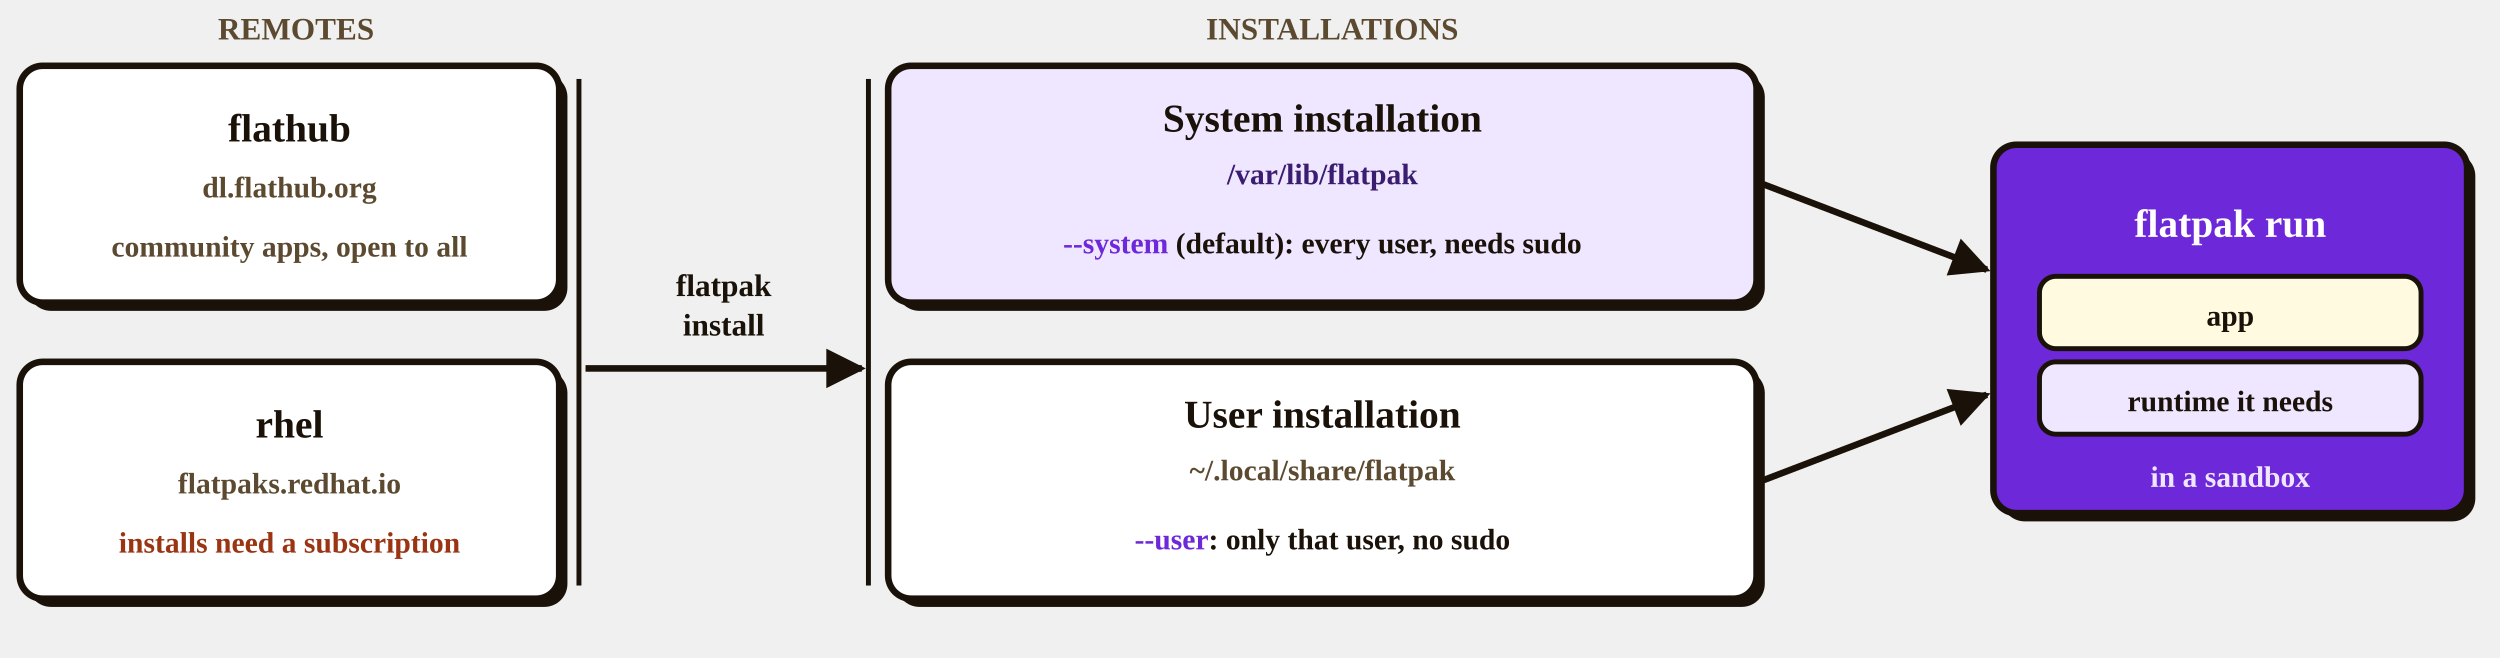
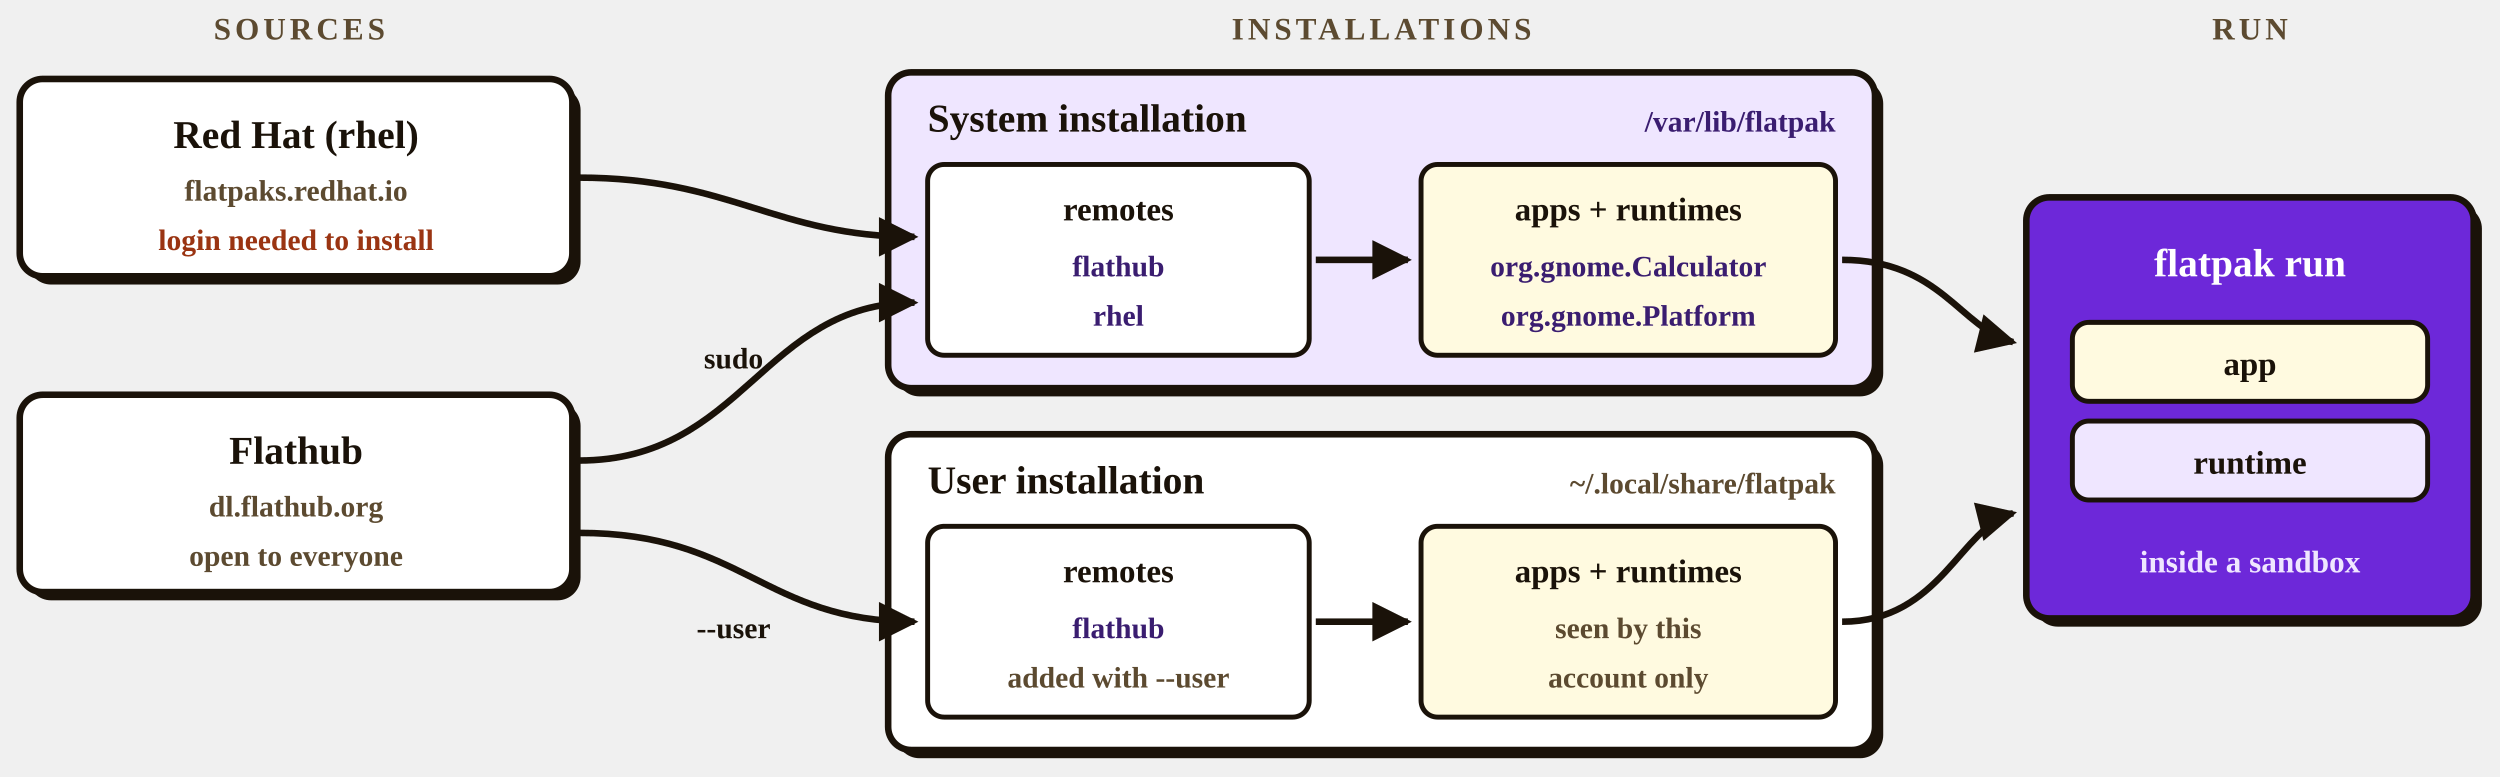
- <svg xmlns="http://www.w3.org/2000/svg" viewBox="0 0 760 200" role="img" aria-label="Flatpak remotes feed a system or a user installation; flatpak run starts an app on top of its runtime in a sandbox">
+ <svg xmlns="http://www.w3.org/2000/svg" viewBox="0 0 760 236" role="img" aria-label="Flatpak sources feed the remotes of a system installation or a user installation; each installation holds its own remotes, apps, and runtimes; flatpak run starts an app on its runtime in a sandbox">
  <defs>
-     <marker id="fp" viewBox="0 0 10 10" refX="9" refY="5" markerWidth="6" markerHeight="6" orient="auto">
+     <marker id="fp-ink" viewBox="0 0 10 10" refX="9" refY="5" markerWidth="6" markerHeight="6" orient="auto">
      <path d="M0 0L10 5L0 10z" fill="#1a1209" />
    </marker>
  </defs>
-   <text x="90" y="12" text-anchor="middle" font-size="9.5" font-weight="800" fill="#5c4a30">REMOTES</text>
-   <text x="405" y="12" text-anchor="middle" font-size="9.5" font-weight="800" fill="#5c4a30">INSTALLATIONS</text>
+   <g font-size="9.5" font-weight="800" letter-spacing="1.2" fill="#5c4a30" text-anchor="middle">
+     <text x="91" y="12">SOURCES</text>
+     <text x="420" y="12">INSTALLATIONS</text>
+     <text x="684" y="12">RUN</text>
+   </g>
  <g text-anchor="middle">
-     <rect x="8.5" y="22.5" width="164" height="72" rx="7" fill="#1a1209" />
-     <rect x="6" y="20" width="164" height="72" rx="7" fill="#fff" stroke="#1a1209" stroke-width="2" />
-     <text x="88" y="43" font-size="12" font-weight="800" fill="#1a1209" class="mono">flathub</text>
-     <text x="88" y="60" font-size="9" font-weight="600" fill="#5c4a30" class="mono">dl.flathub.org</text>
-     <text x="88" y="78" font-size="9" font-weight="600" fill="#5c4a30">community apps, open to all</text>
-     <rect x="8.5" y="112.5" width="164" height="72" rx="7" fill="#1a1209" />
-     <rect x="6" y="110" width="164" height="72" rx="7" fill="#fff" stroke="#1a1209" stroke-width="2" />
-     <text x="88" y="133" font-size="12" font-weight="800" fill="#1a1209" class="mono">rhel</text>
-     <text x="88" y="150" font-size="9" font-weight="600" fill="#5c4a30" class="mono">flatpaks.redhat.io</text>
-     <text x="88" y="168" font-size="9" font-weight="700" fill="#9a3412">installs need a subscription</text>
-     <rect x="272.5" y="22.5" width="264" height="72" rx="7" fill="#1a1209" />
-     <rect x="270" y="20" width="264" height="72" rx="7" fill="#efe6ff" stroke="#1a1209" stroke-width="2" />
-     <text x="402" y="40" font-size="12" font-weight="800" fill="#1a1209">System installation</text>
-     <text x="402" y="56" font-size="9" font-weight="600" fill="#3a1d70" class="mono">/var/lib/flatpak</text>
-     <text x="402" y="77" font-size="9" font-weight="700" fill="#1a1209">
-       <tspan class="mono" fill="#6d28d9">--system</tspan> (default): every user, needs sudo</text>
-     <rect x="272.5" y="112.5" width="264" height="72" rx="7" fill="#1a1209" />
-     <rect x="270" y="110" width="264" height="72" rx="7" fill="#fff" stroke="#1a1209" stroke-width="2" />
-     <text x="402" y="130" font-size="12" font-weight="800" fill="#1a1209">User installation</text>
-     <text x="402" y="146" font-size="9" font-weight="600" fill="#5c4a30" class="mono">~/.local/share/flatpak</text>
-     <text x="402" y="167" font-size="9" font-weight="700" fill="#1a1209">
-       <tspan class="mono" fill="#6d28d9">--user</tspan>: only that user, no sudo</text>
-     <rect x="608.5" y="46.5" width="144" height="112" rx="7" fill="#1a1209" />
-     <rect x="606" y="44" width="144" height="112" rx="7" fill="#6d28d9" stroke="#1a1209" stroke-width="2" />
-     <text x="678" y="72" font-size="12" font-weight="800" fill="#fff" class="mono">flatpak run</text>
-     <rect x="620" y="84" width="116" height="22" rx="5" fill="#fffae0" stroke="#1a1209" stroke-width="1.5" />
-     <text x="678" y="99" font-size="9" font-weight="700" fill="#1a1209">app</text>
-     <rect x="620" y="110" width="116" height="22" rx="5" fill="#efe6ff" stroke="#1a1209" stroke-width="1.5" />
-     <text x="678" y="125" font-size="9" font-weight="700" fill="#1a1209">runtime it needs</text>
-     <text x="678" y="148" font-size="9" font-weight="700" fill="#efe6ff">in a sandbox</text>
+     <rect x="8.5" y="26.5" width="168" height="60" rx="7" fill="#1a1209" />
+     <rect x="6" y="24" width="168" height="60" rx="7" fill="#fff" stroke="#1a1209" stroke-width="2" />
+     <text x="90" y="45" font-size="12" font-weight="800" fill="#1a1209">Red Hat (rhel)</text>
+     <text x="90" y="61" font-size="9" font-weight="600" fill="#5c4a30" class="mono">flatpaks.redhat.io</text>
+     <text x="90" y="76" font-size="9" font-weight="700" fill="#9a3412">login needed to install</text>
+     <rect x="8.5" y="122.5" width="168" height="60" rx="7" fill="#1a1209" />
+     <rect x="6" y="120" width="168" height="60" rx="7" fill="#fff" stroke="#1a1209" stroke-width="2" />
+     <text x="90" y="141" font-size="12" font-weight="800" fill="#1a1209">Flathub</text>
+     <text x="90" y="157" font-size="9" font-weight="600" fill="#5c4a30" class="mono">dl.flathub.org</text>
+     <text x="90" y="172" font-size="9" font-weight="600" fill="#5c4a30">open to everyone</text>
  </g>
-   <path d="M176 24V178" fill="none" stroke="#1a1209" stroke-width="1.5" />
-   <path d="M264 24V178" fill="none" stroke="#1a1209" stroke-width="1.5" />
-   <text x="220" y="90" text-anchor="middle" font-size="9.5" font-weight="700" fill="#1a1209" class="mono">flatpak</text>
-   <text x="220" y="102" text-anchor="middle" font-size="9.5" font-weight="700" fill="#1a1209" class="mono">install</text>
-   <g stroke="#1a1209" stroke-width="2" fill="none" marker-end="url(#fp)">
-     <path d="M178 112H262" />
-     <path d="M536 56L604 82" />
-     <path d="M536 146L604 120" />
+   <rect x="272.5" y="24.5" width="300" height="96" rx="7" fill="#1a1209" />
+   <rect x="270" y="22" width="300" height="96" rx="7" fill="#efe6ff" stroke="#1a1209" stroke-width="2" />
+   <text x="282" y="40" font-size="12" font-weight="800" fill="#1a1209">System installation</text>
+   <text x="558" y="40" font-size="9" font-weight="600" fill="#3a1d70" text-anchor="end" class="mono">/var/lib/flatpak</text>
+   <rect x="282" y="50" width="116" height="58" rx="5" fill="#fff" stroke="#1a1209" stroke-width="1.5" />
+   <rect x="432" y="50" width="126" height="58" rx="5" fill="#fffae0" stroke="#1a1209" stroke-width="1.5" />
+   <g text-anchor="middle">
+     <text x="340" y="67" font-size="10" font-weight="800" fill="#1a1209">remotes</text>
+     <text x="340" y="84" font-size="9" font-weight="600" fill="#3a1d70" class="mono">flathub</text>
+     <text x="340" y="99" font-size="9" font-weight="600" fill="#3a1d70" class="mono">rhel</text>
+     <text x="495" y="67" font-size="10" font-weight="800" fill="#1a1209">apps + runtimes</text>
+     <text x="495" y="84" font-size="9" font-weight="600" fill="#3a1d70" class="mono">org.gnome.Calculator</text>
+     <text x="495" y="99" font-size="9" font-weight="600" fill="#3a1d70" class="mono">org.gnome.Platform</text>
+   </g>
+   <rect x="272.5" y="134.5" width="300" height="96" rx="7" fill="#1a1209" />
+   <rect x="270" y="132" width="300" height="96" rx="7" fill="#fff" stroke="#1a1209" stroke-width="2" />
+   <text x="282" y="150" font-size="12" font-weight="800" fill="#1a1209">User installation</text>
+   <text x="558" y="150" font-size="9" font-weight="600" fill="#5c4a30" text-anchor="end" class="mono">~/.local/share/flatpak</text>
+   <rect x="282" y="160" width="116" height="58" rx="5" fill="#fff" stroke="#1a1209" stroke-width="1.5" />
+   <rect x="432" y="160" width="126" height="58" rx="5" fill="#fffae0" stroke="#1a1209" stroke-width="1.5" />
+   <g text-anchor="middle">
+     <text x="340" y="177" font-size="10" font-weight="800" fill="#1a1209">remotes</text>
+     <text x="340" y="194" font-size="9" font-weight="600" fill="#3a1d70" class="mono">flathub</text>
+     <text x="340" y="209" font-size="9" font-weight="600" fill="#5c4a30">added with --user</text>
+     <text x="495" y="177" font-size="10" font-weight="800" fill="#1a1209">apps + runtimes</text>
+     <text x="495" y="194" font-size="9" font-weight="600" fill="#5c4a30">seen by this</text>
+     <text x="495" y="209" font-size="9" font-weight="600" fill="#5c4a30">account only</text>
+   </g>
+   <g text-anchor="middle">
+     <rect x="618.5" y="62.5" width="136" height="128" rx="7" fill="#1a1209" />
+     <rect x="616" y="60" width="136" height="128" rx="7" fill="#6d28d9" stroke="#1a1209" stroke-width="2" />
+     <text x="684" y="84" font-size="12" font-weight="800" fill="#fff" class="mono">flatpak run</text>
+     <rect x="630" y="98" width="108" height="24" rx="5" fill="#fffae0" stroke="#1a1209" stroke-width="1.5" />
+     <text x="684" y="114" font-size="10" font-weight="700" fill="#1a1209">app</text>
+     <rect x="630" y="128" width="108" height="24" rx="5" fill="#efe6ff" stroke="#1a1209" stroke-width="1.5" />
+     <text x="684" y="144" font-size="10" font-weight="700" fill="#1a1209">runtime</text>
+     <text x="684" y="174" font-size="9.5" font-weight="700" fill="#efe6ff">inside a sandbox</text>
+   </g>
+   <g stroke="#1a1209" stroke-width="2" fill="none" marker-end="url(#fp-ink)">
+     <path d="M176 54C222 54 236 72 278 72" />
+     <path d="M176 140C226 140 232 92 278 92" />
+     <path d="M176 162C226 162 232 189 278 189" />
+     <path d="M400 79H428" />
+     <path d="M400 189H428" />
+     <path d="M560 79C590 79 596 100 612 104" />
+     <path d="M560 189C590 189 596 160 612 156" />
+   </g>
+   <g font-size="9" font-weight="700" fill="#1a1209" class="mono" text-anchor="middle">
+     <text x="223" y="112">sudo</text>
+     <text x="223" y="194">--user</text>
  </g>
</svg>
